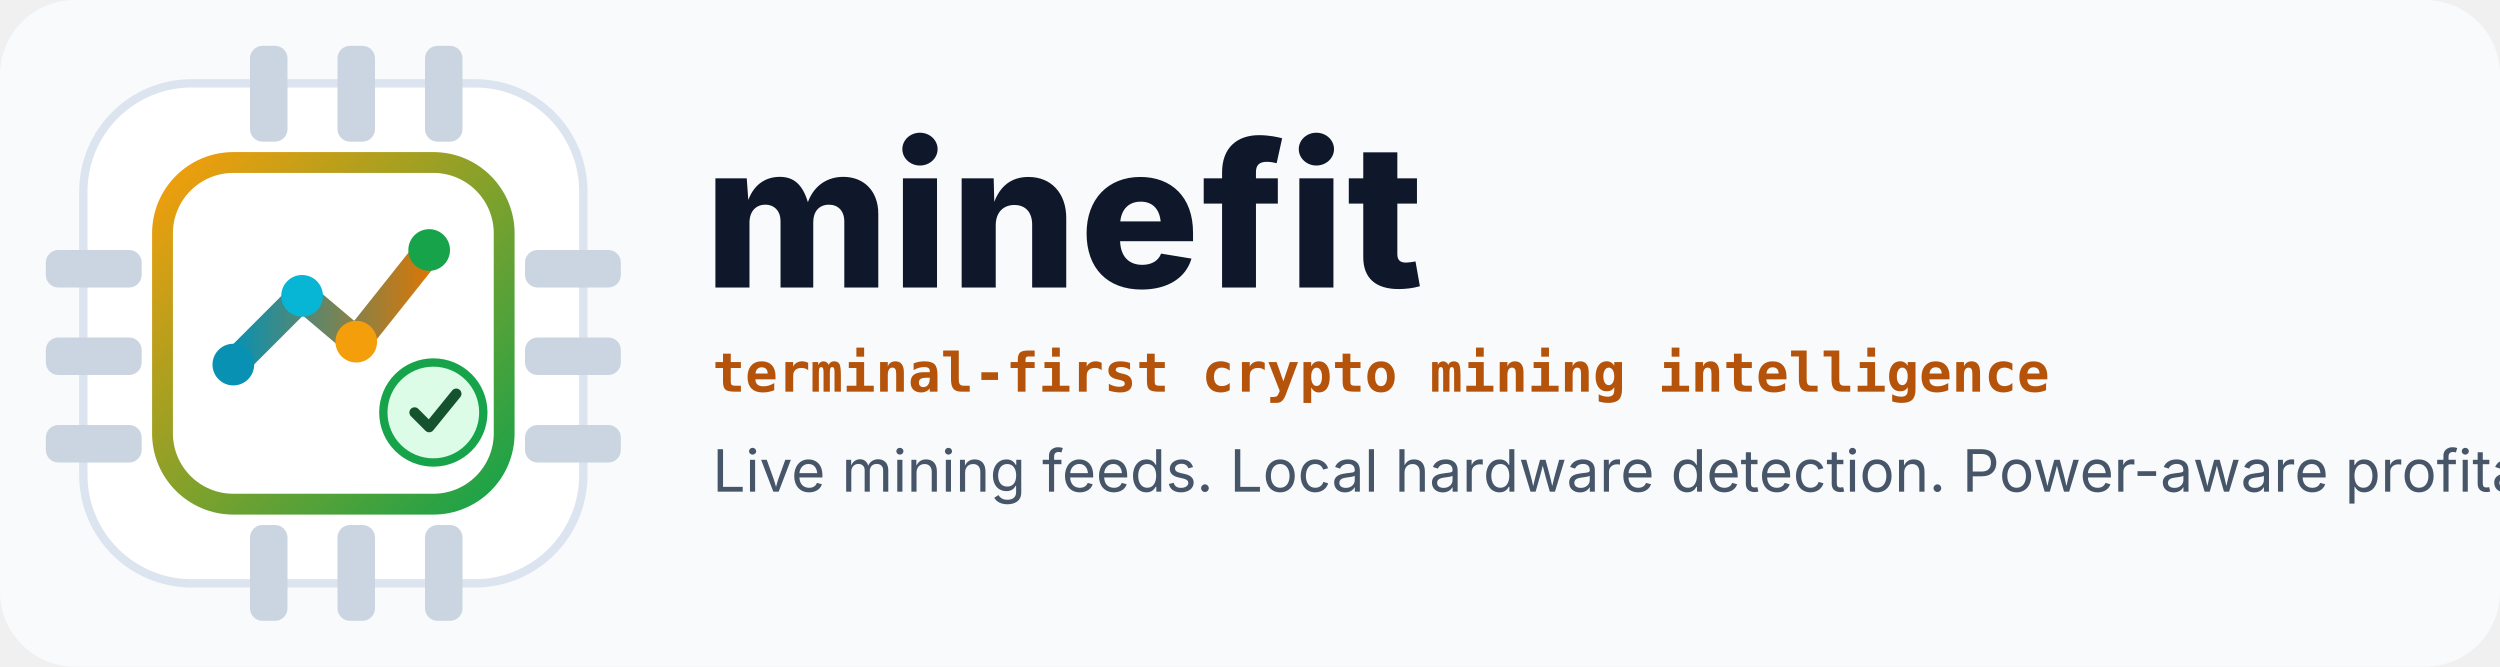
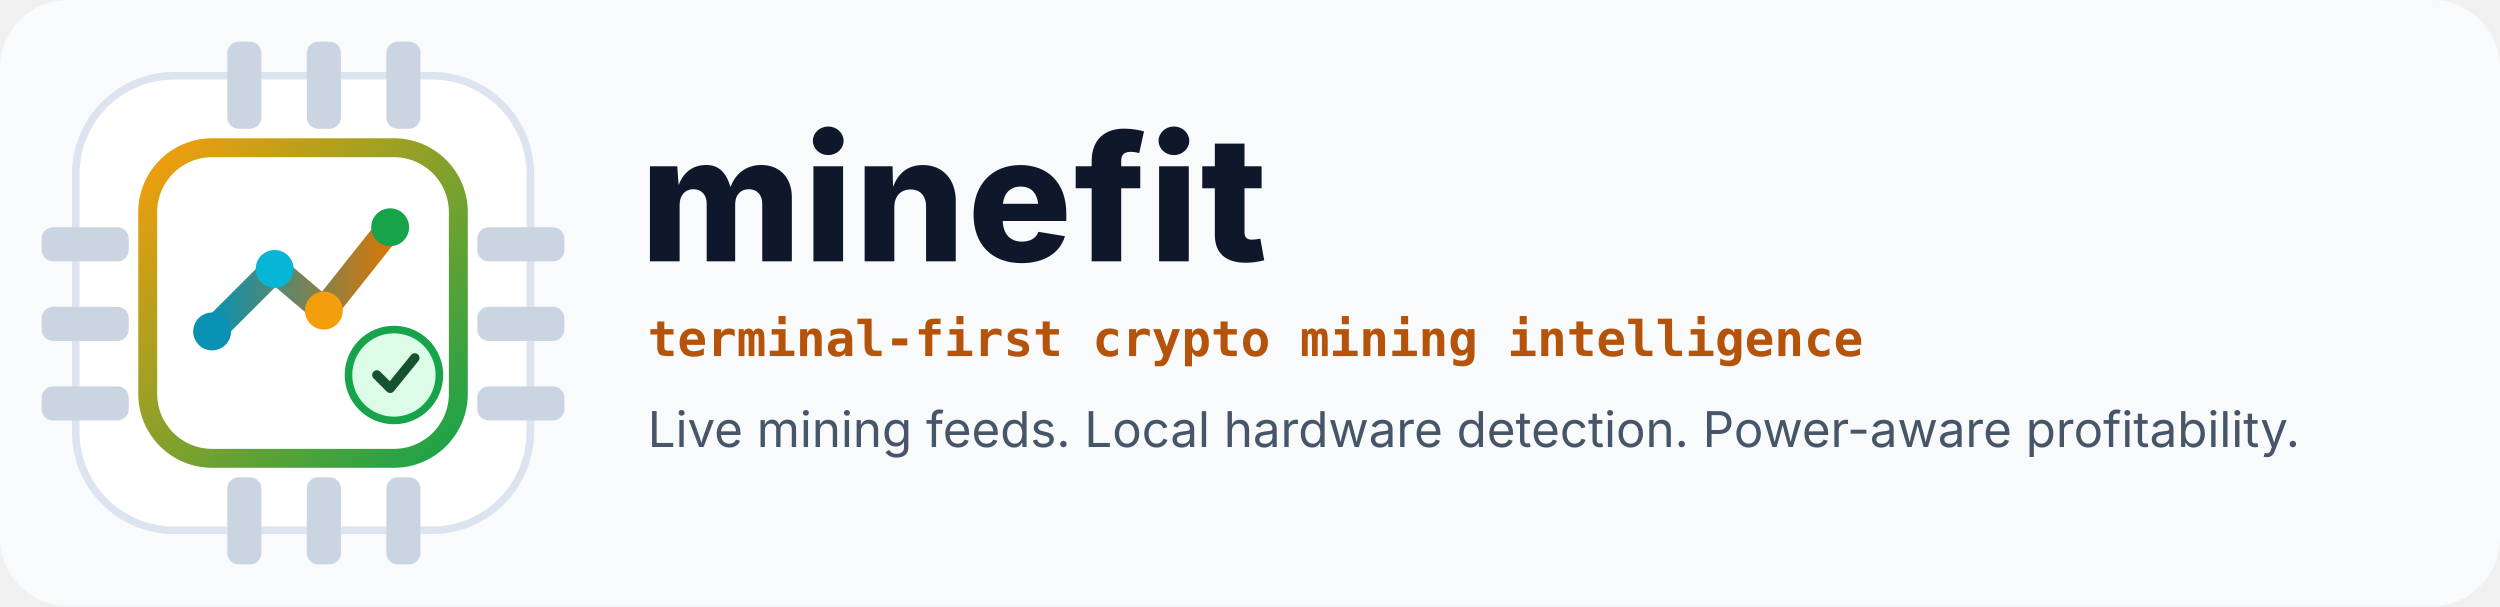
- <svg xmlns="http://www.w3.org/2000/svg" viewBox="0 0 1200 320" fill="none">
+ <svg xmlns="http://www.w3.org/2000/svg" viewBox="0 0 1320 320" fill="none">
  <defs>
    <linearGradient id="border" x1="0" y1="0" x2="1" y2="1">
      <stop offset="0%" stop-color="#f59e0b" />
      <stop offset="100%" stop-color="#16a34a" />
    </linearGradient>
    <linearGradient id="signal" x1="0" y1="0" x2="1" y2="0">
      <stop offset="0%" stop-color="#0891b2" />
      <stop offset="100%" stop-color="#d97706" />
    </linearGradient>
  </defs>
-   <rect width="1200" height="320" rx="36" fill="#f8fafc" />
+   <rect width="1320" height="320" rx="36" fill="#f8fafc" />
  <rect x="40" y="40" width="240" height="240" rx="52" fill="#ffffff" stroke="#dbe4ef" stroke-width="4" />
  <rect x="78" y="78" width="164" height="164" rx="34" fill="#ffffff" stroke="url(#border)" stroke-width="10" />
  <rect x="120" y="22" width="18" height="46" rx="6" fill="#cbd5e1" />
  <rect x="162" y="22" width="18" height="46" rx="6" fill="#cbd5e1" />
  <rect x="204" y="22" width="18" height="46" rx="6" fill="#cbd5e1" />
  <rect x="120" y="252" width="18" height="46" rx="6" fill="#cbd5e1" />
  <rect x="162" y="252" width="18" height="46" rx="6" fill="#cbd5e1" />
  <rect x="204" y="252" width="18" height="46" rx="6" fill="#cbd5e1" />
  <rect x="22" y="120" width="46" height="18" rx="6" fill="#cbd5e1" />
  <rect x="22" y="162" width="46" height="18" rx="6" fill="#cbd5e1" />
  <rect x="22" y="204" width="46" height="18" rx="6" fill="#cbd5e1" />
  <rect x="252" y="120" width="46" height="18" rx="6" fill="#cbd5e1" />
  <rect x="252" y="162" width="46" height="18" rx="6" fill="#cbd5e1" />
  <rect x="252" y="204" width="46" height="18" rx="6" fill="#cbd5e1" />
  <path d="M112 175L145 142L171 164L206 120" stroke="url(#signal)" stroke-width="14" stroke-linecap="round" stroke-linejoin="round" />
  <circle cx="112" cy="175" r="10" fill="#0891b2" />
  <circle cx="145" cy="142" r="10" fill="#06b6d4" />
  <circle cx="171" cy="164" r="10" fill="#f59e0b" />
  <circle cx="206" cy="120" r="10" fill="#16a34a" />
  <circle cx="208" cy="198" r="24" fill="#dcfce7" stroke="#16a34a" stroke-width="4" />
  <path d="M199 198L206 205L219 189" stroke="#14532d" stroke-width="5" stroke-linecap="round" stroke-linejoin="round" />
-   <text x="338" y="138" fill="#0f172a" font-family="Segoe UI, Inter, Arial, sans-serif" font-size="96" font-weight="800" letter-spacing="1">minefit</text>
+   <text x="338" y="138" fill="#0f172a" font-family="Segoe UI, Inter, Arial, sans-serif" font-size="92" font-weight="800" letter-spacing="1">minefit</text>
  <text x="342" y="188" fill="#b45309" font-family="Consolas, Menlo, monospace" font-size="26" font-weight="700">terminal-first crypto mining intelligence</text>
-   <text x="342" y="236" fill="#475569" font-family="Segoe UI, Inter, Arial, sans-serif" font-size="28">
+   <text x="342" y="236" fill="#475569" font-family="Segoe UI, Inter, Arial, sans-serif" font-size="26">
    Live mining feeds. Local hardware detection. Power-aware profitability.
  </text>
</svg>
